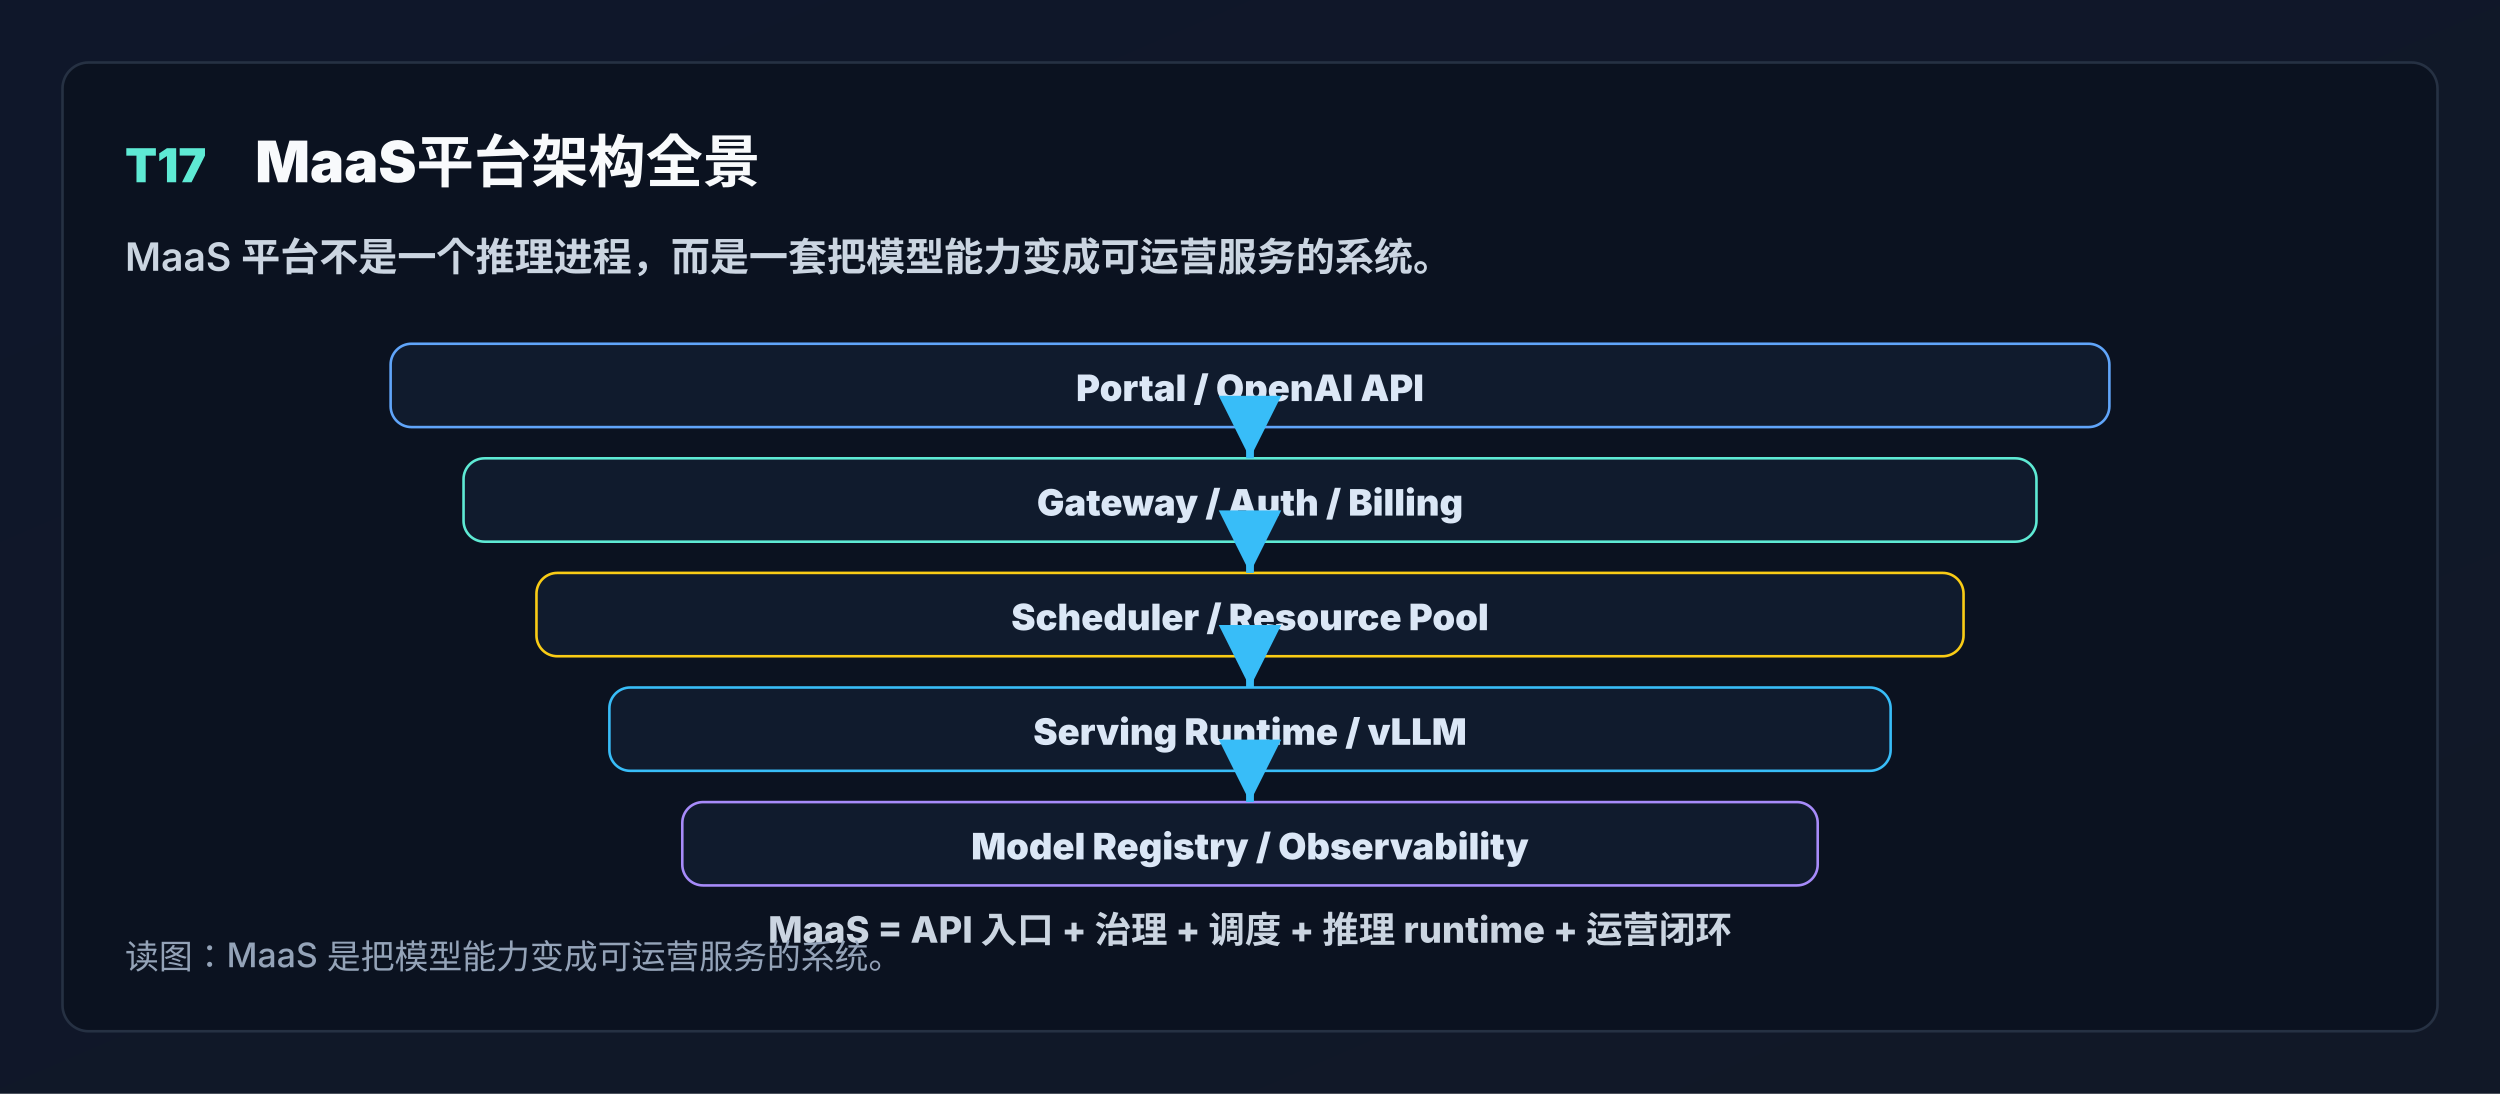
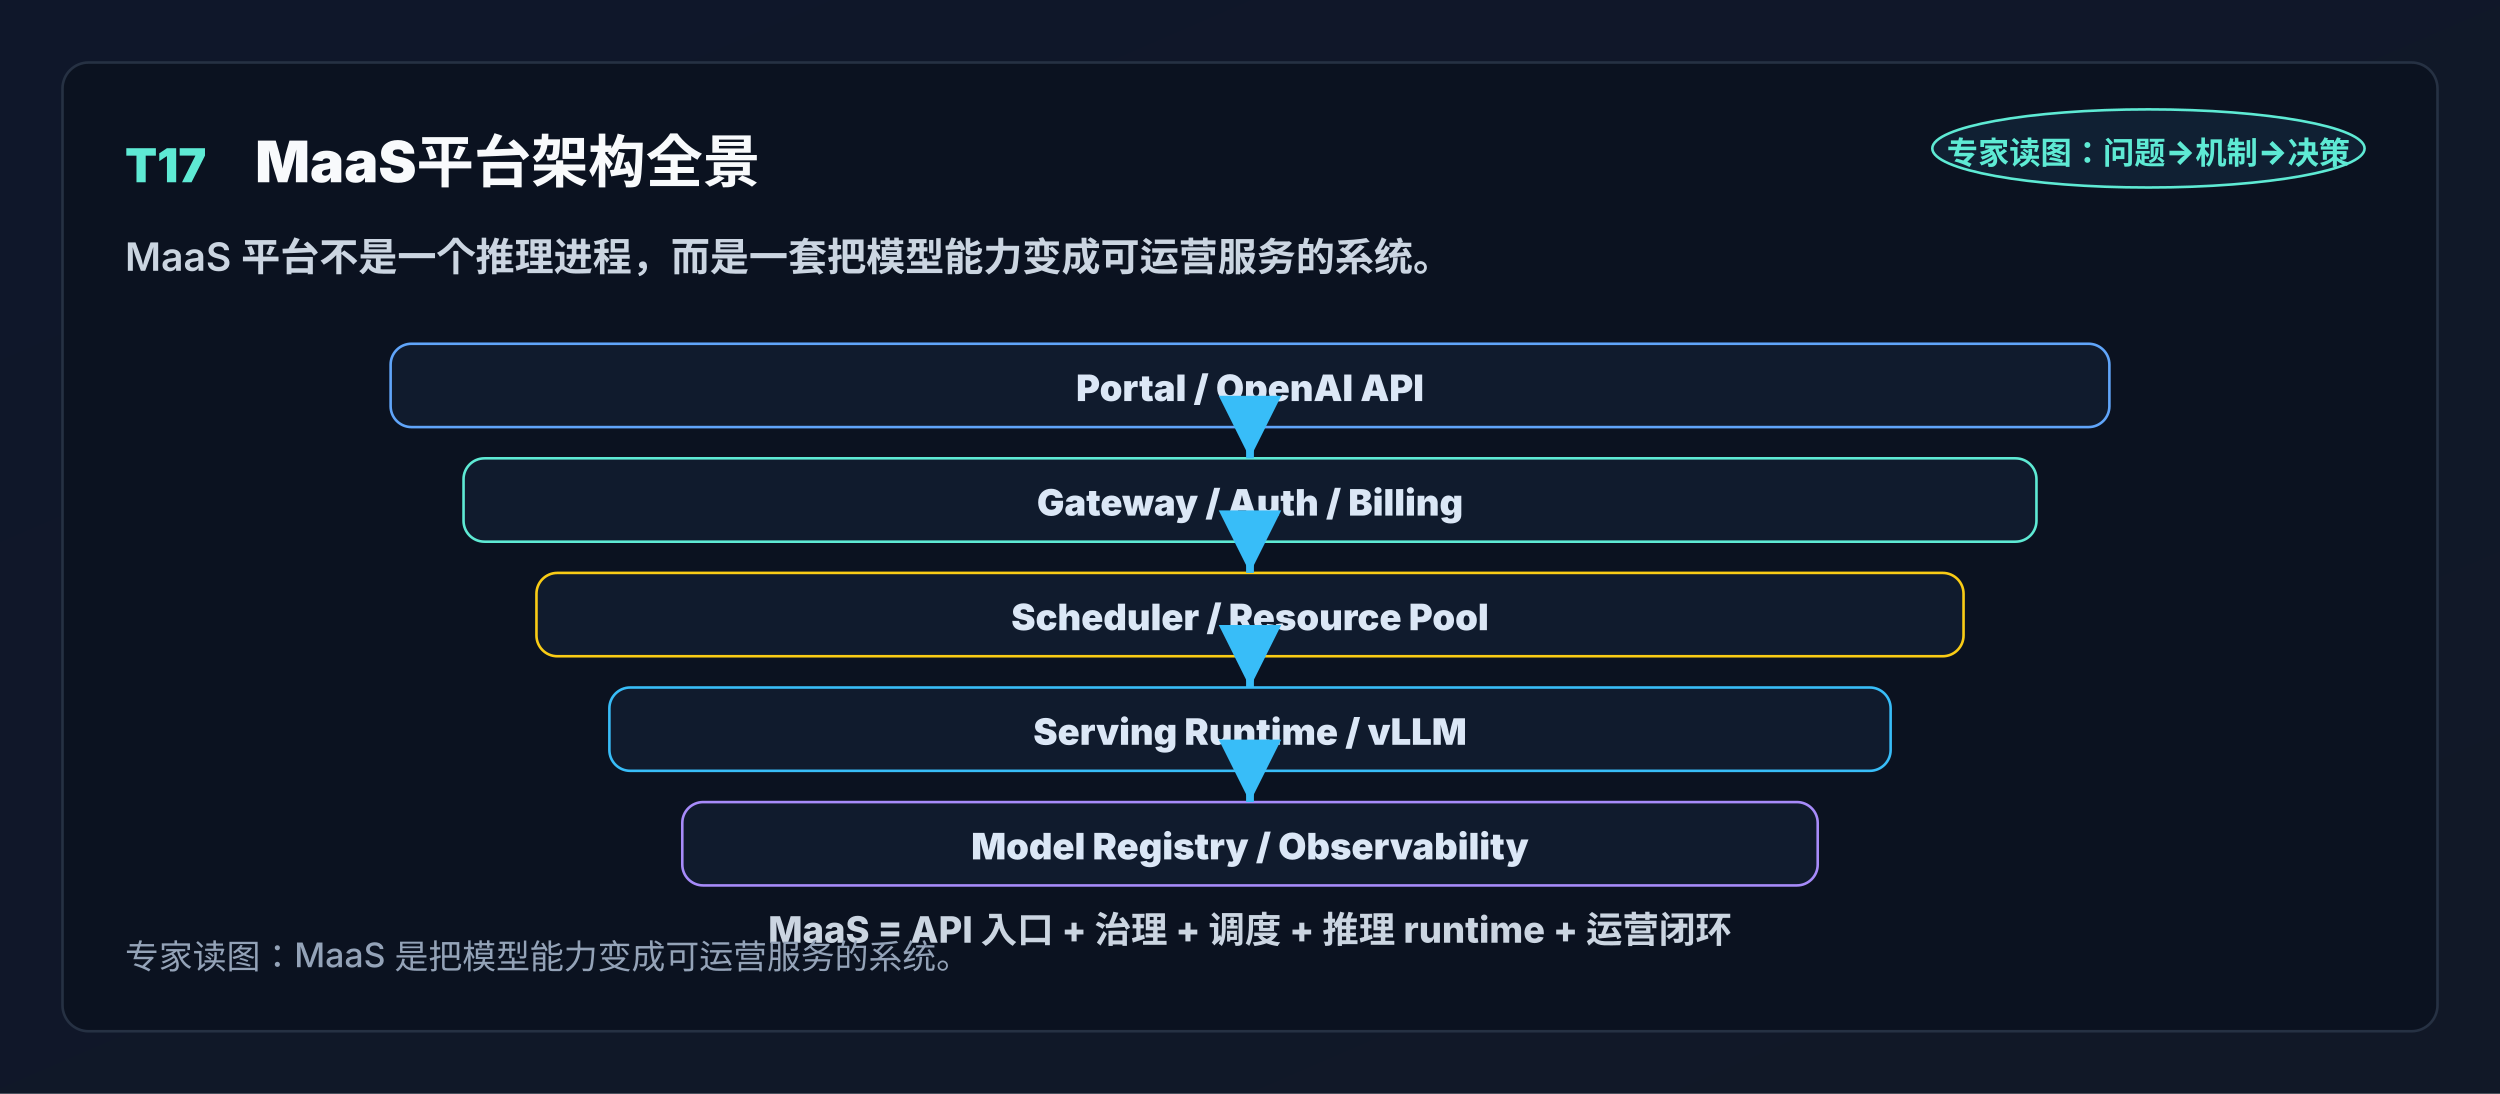
<svg xmlns="http://www.w3.org/2000/svg" width="960" height="420" viewBox="0 0 960 420" role="img" aria-labelledby="title desc">
  <defs>
    <marker id="arrow" markerWidth="12" markerHeight="12" refX="10" refY="6" orient="auto">
      <path d="M2,2 L10,6 L2,10 Z" fill="#38bdf8" />
    </marker>
    <linearGradient id="bg" x1="0" y1="0" x2="1" y2="1">
      <stop offset="0" stop-color="#0f172a" />
      <stop offset="1" stop-color="#111827" />
    </linearGradient>
  </defs>
  <rect width="960" height="420" fill="url(#bg)" />
  <rect x="24" y="24" width="912" height="372" rx="10" fill="#0b1220" stroke="#263143" />
  <text x="48" y="70" text-anchor="start" fill="#5eead4" font-size="18" font-weight="900" font-family="Inter, Microsoft YaHei, Segoe UI, sans-serif">T17</text>
  <text x="98" y="70" text-anchor="start" fill="#f8fafc" font-size="22" font-weight="900" font-family="Inter, Microsoft YaHei, Segoe UI, sans-serif">MaaS平台架构全景</text>
  <text x="48" y="104" text-anchor="start" fill="#cbd5e1" font-size="15" font-weight="600" font-family="Inter, Microsoft YaHei, Segoe UI, sans-serif">MaaS 平台不是一个推理进程，而是一套把模型能力变成可运营服务的系统。</text>
+   <rect x="742" y="42" width="166" height="30" rx="999" fill="#102033" stroke="#5eead4" opacity="1" />
+   <text x="825" y="63" text-anchor="middle" fill="#5eead4" font-size="12" font-weight="900" font-family="Inter, Microsoft YaHei, Segoe UI, sans-serif">专家读图：问题→机制→决策</text>
  <rect x="150" y="132" width="660" height="32" rx="8" fill="#101b2d" stroke="#60a5fa" opacity="1" />
  <text x="480" y="154" text-anchor="middle" fill="#dbe7f6" font-size="14" font-weight="900" font-family="Inter, Microsoft YaHei, Segoe UI, sans-serif">Portal / OpenAI API</text>
  <rect x="178" y="176" width="604" height="32" rx="8" fill="#101b2d" stroke="#5eead4" opacity="1" />
  <text x="480" y="198" text-anchor="middle" fill="#dbe7f6" font-size="14" font-weight="900" font-family="Inter, Microsoft YaHei, Segoe UI, sans-serif">Gateway / Auth / Billing</text>
  <rect x="206" y="220" width="548" height="32" rx="8" fill="#101b2d" stroke="#facc15" opacity="1" />
  <text x="480" y="242" text-anchor="middle" fill="#dbe7f6" font-size="14" font-weight="900" font-family="Inter, Microsoft YaHei, Segoe UI, sans-serif">Scheduler / Resource Pool</text>
  <rect x="234" y="264" width="492" height="32" rx="8" fill="#101b2d" stroke="#38bdf8" opacity="1" />
  <text x="480" y="286" text-anchor="middle" fill="#dbe7f6" font-size="14" font-weight="900" font-family="Inter, Microsoft YaHei, Segoe UI, sans-serif">Serving Runtime / vLLM</text>
  <rect x="262" y="308" width="436" height="32" rx="8" fill="#101b2d" stroke="#a78bfa" opacity="1" />
  <text x="480" y="330" text-anchor="middle" fill="#dbe7f6" font-size="14" font-weight="900" font-family="Inter, Microsoft YaHei, Segoe UI, sans-serif">Model Registry / Observability</text>
  <path d="M 480 164 L 480 176" stroke="#38bdf8" stroke-width="3" marker-end="url(#arrow)" fill="none" />
  <path d="M 480 208 L 480 220" stroke="#38bdf8" stroke-width="3" marker-end="url(#arrow)" fill="none" />
  <path d="M 480 252 L 480 264" stroke="#38bdf8" stroke-width="3" marker-end="url(#arrow)" fill="none" />
  <path d="M 480 296 L 480 308" stroke="#38bdf8" stroke-width="3" marker-end="url(#arrow)" fill="none" />
  <text x="480" y="362" text-anchor="middle" fill="#cbd5e1" font-size="14" font-weight="800" font-family="Inter, Microsoft YaHei, Segoe UI, sans-serif">MaaS = API 入口 + 治理 + 调度 + 推理 runtime + 运营闭环</text>
-   <text x="48" y="372" text-anchor="start" fill="#94a3b8" font-size="13" font-weight="500" font-family="Inter, Microsoft YaHei, Segoe UI, sans-serif">读图：MaaS 是把模型能力变成可运营服务的系统。</text>
+   <text x="48" y="372" text-anchor="start" fill="#94a3b8" font-size="13" font-weight="500" font-family="Inter, Microsoft YaHei, Segoe UI, sans-serif">专家读图：MaaS 是把模型能力变成可运营服务的系统。</text>
</svg>
